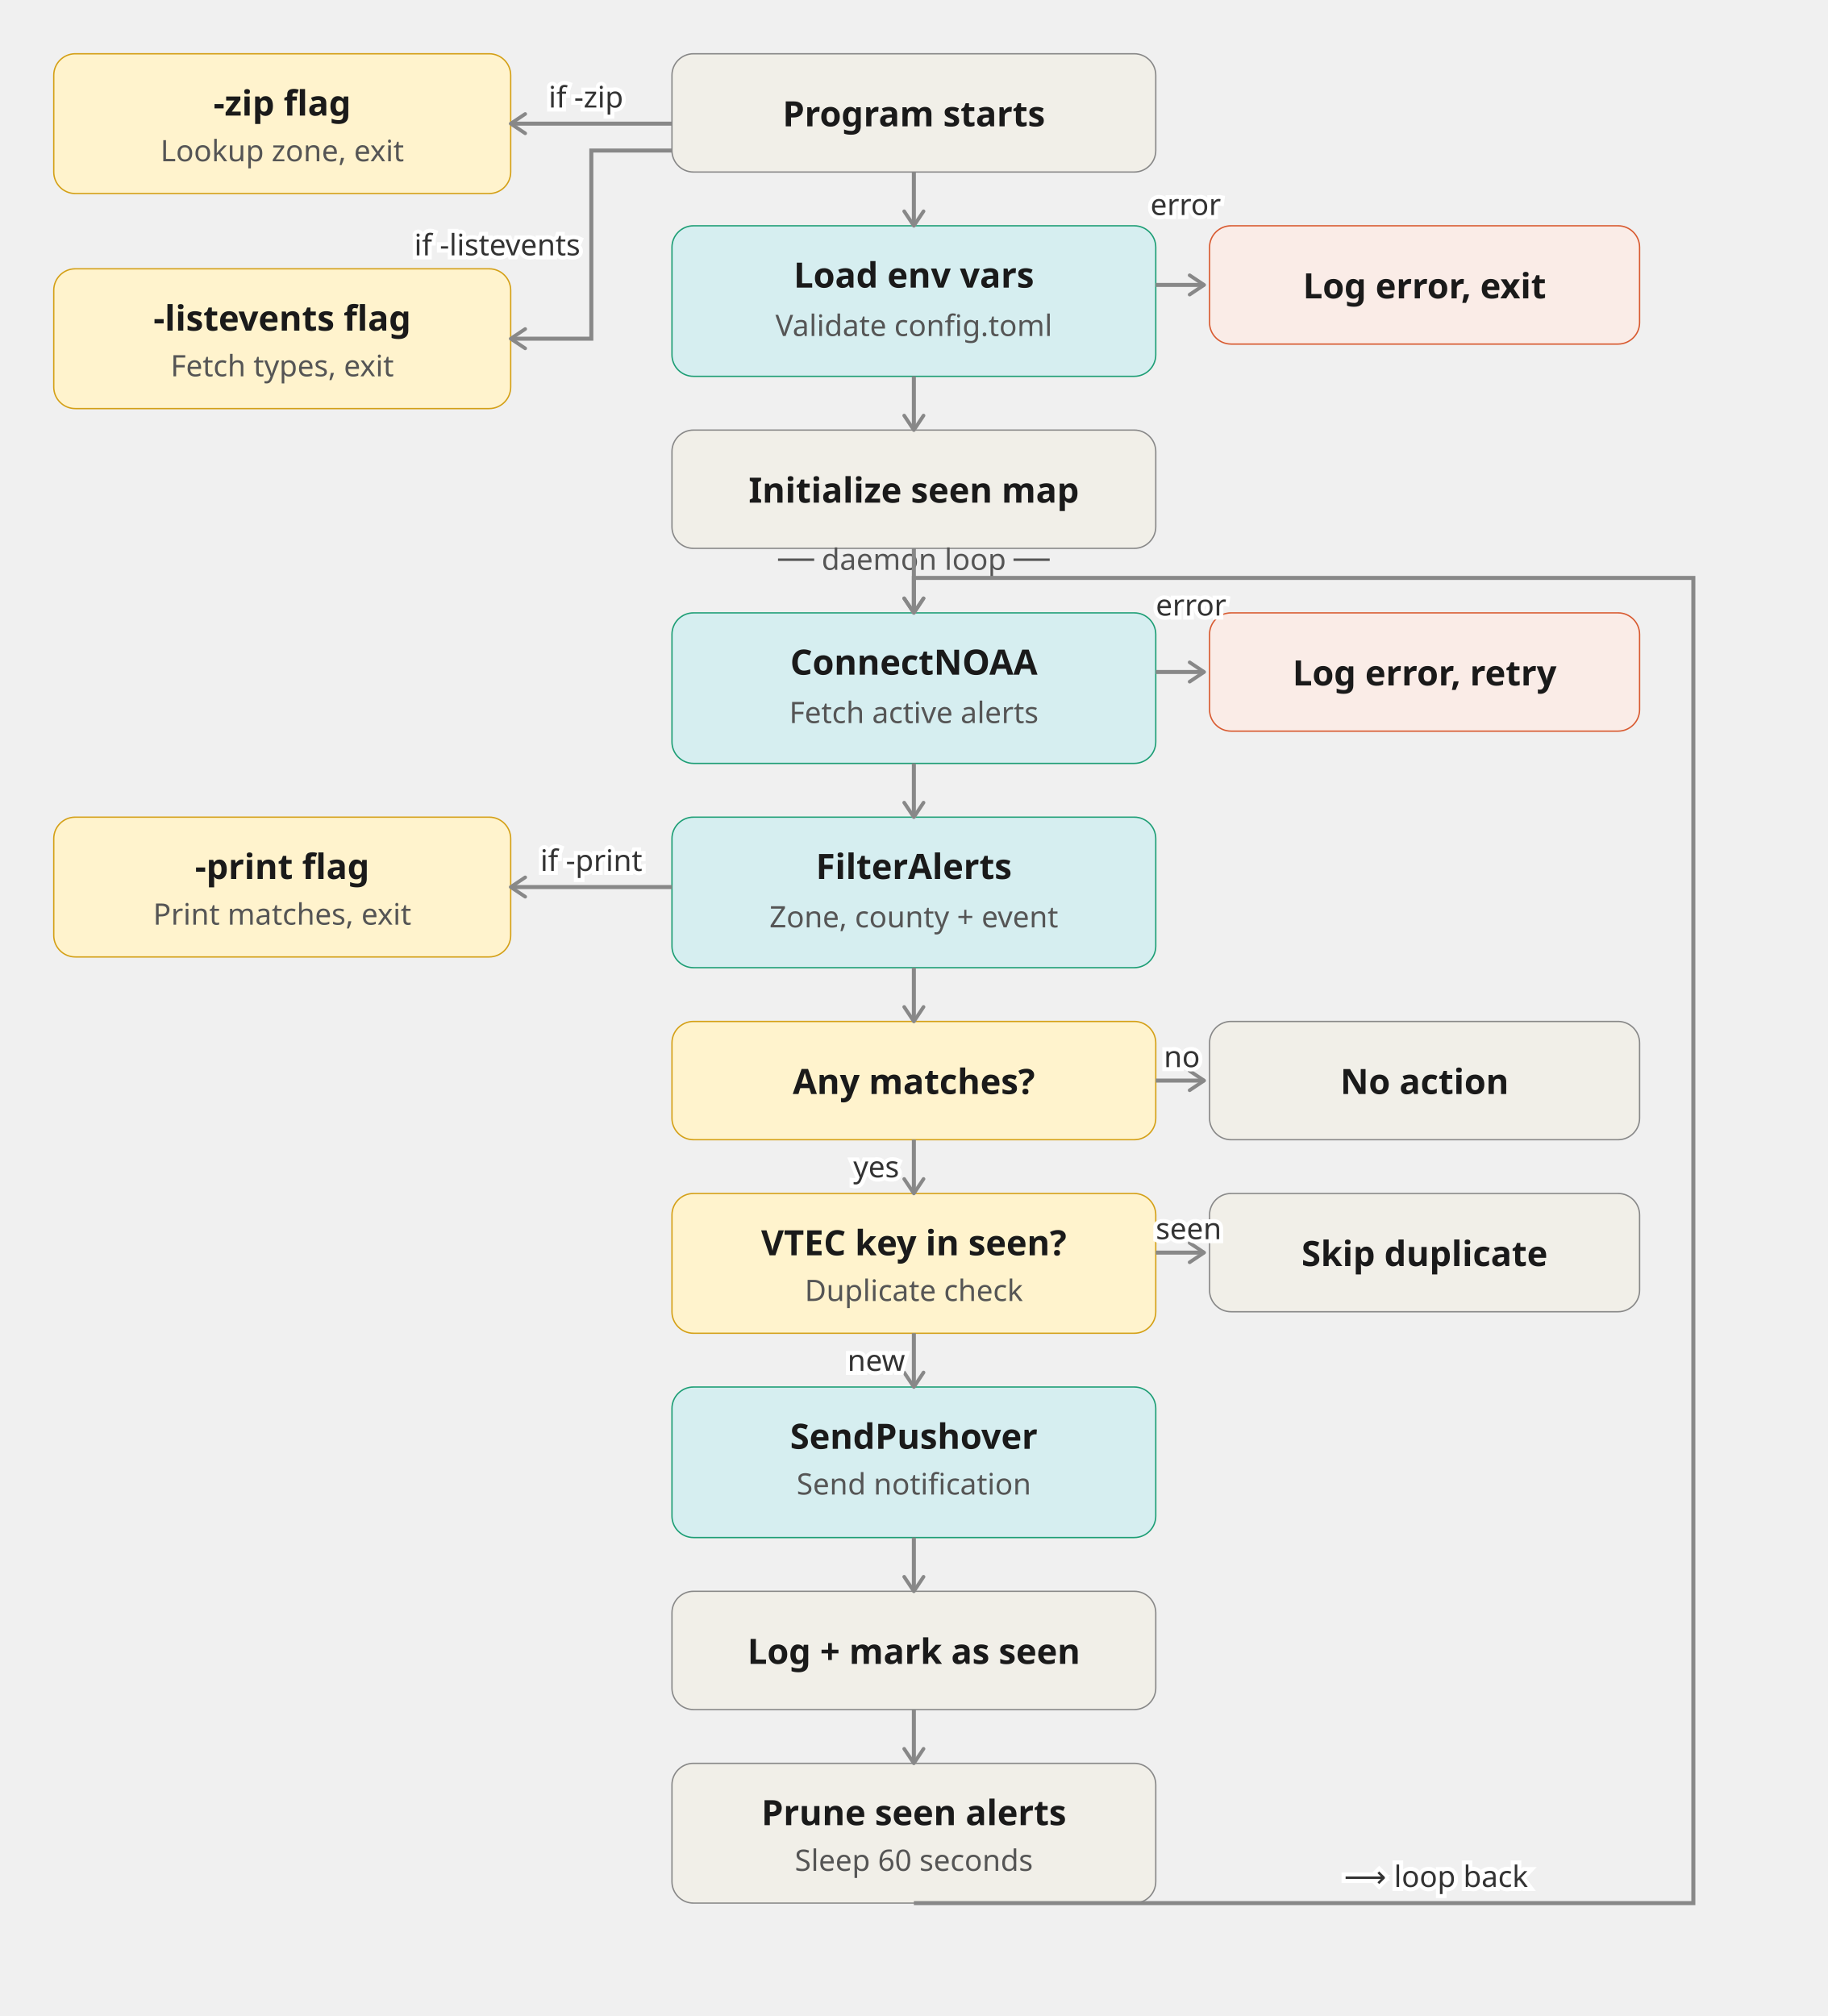
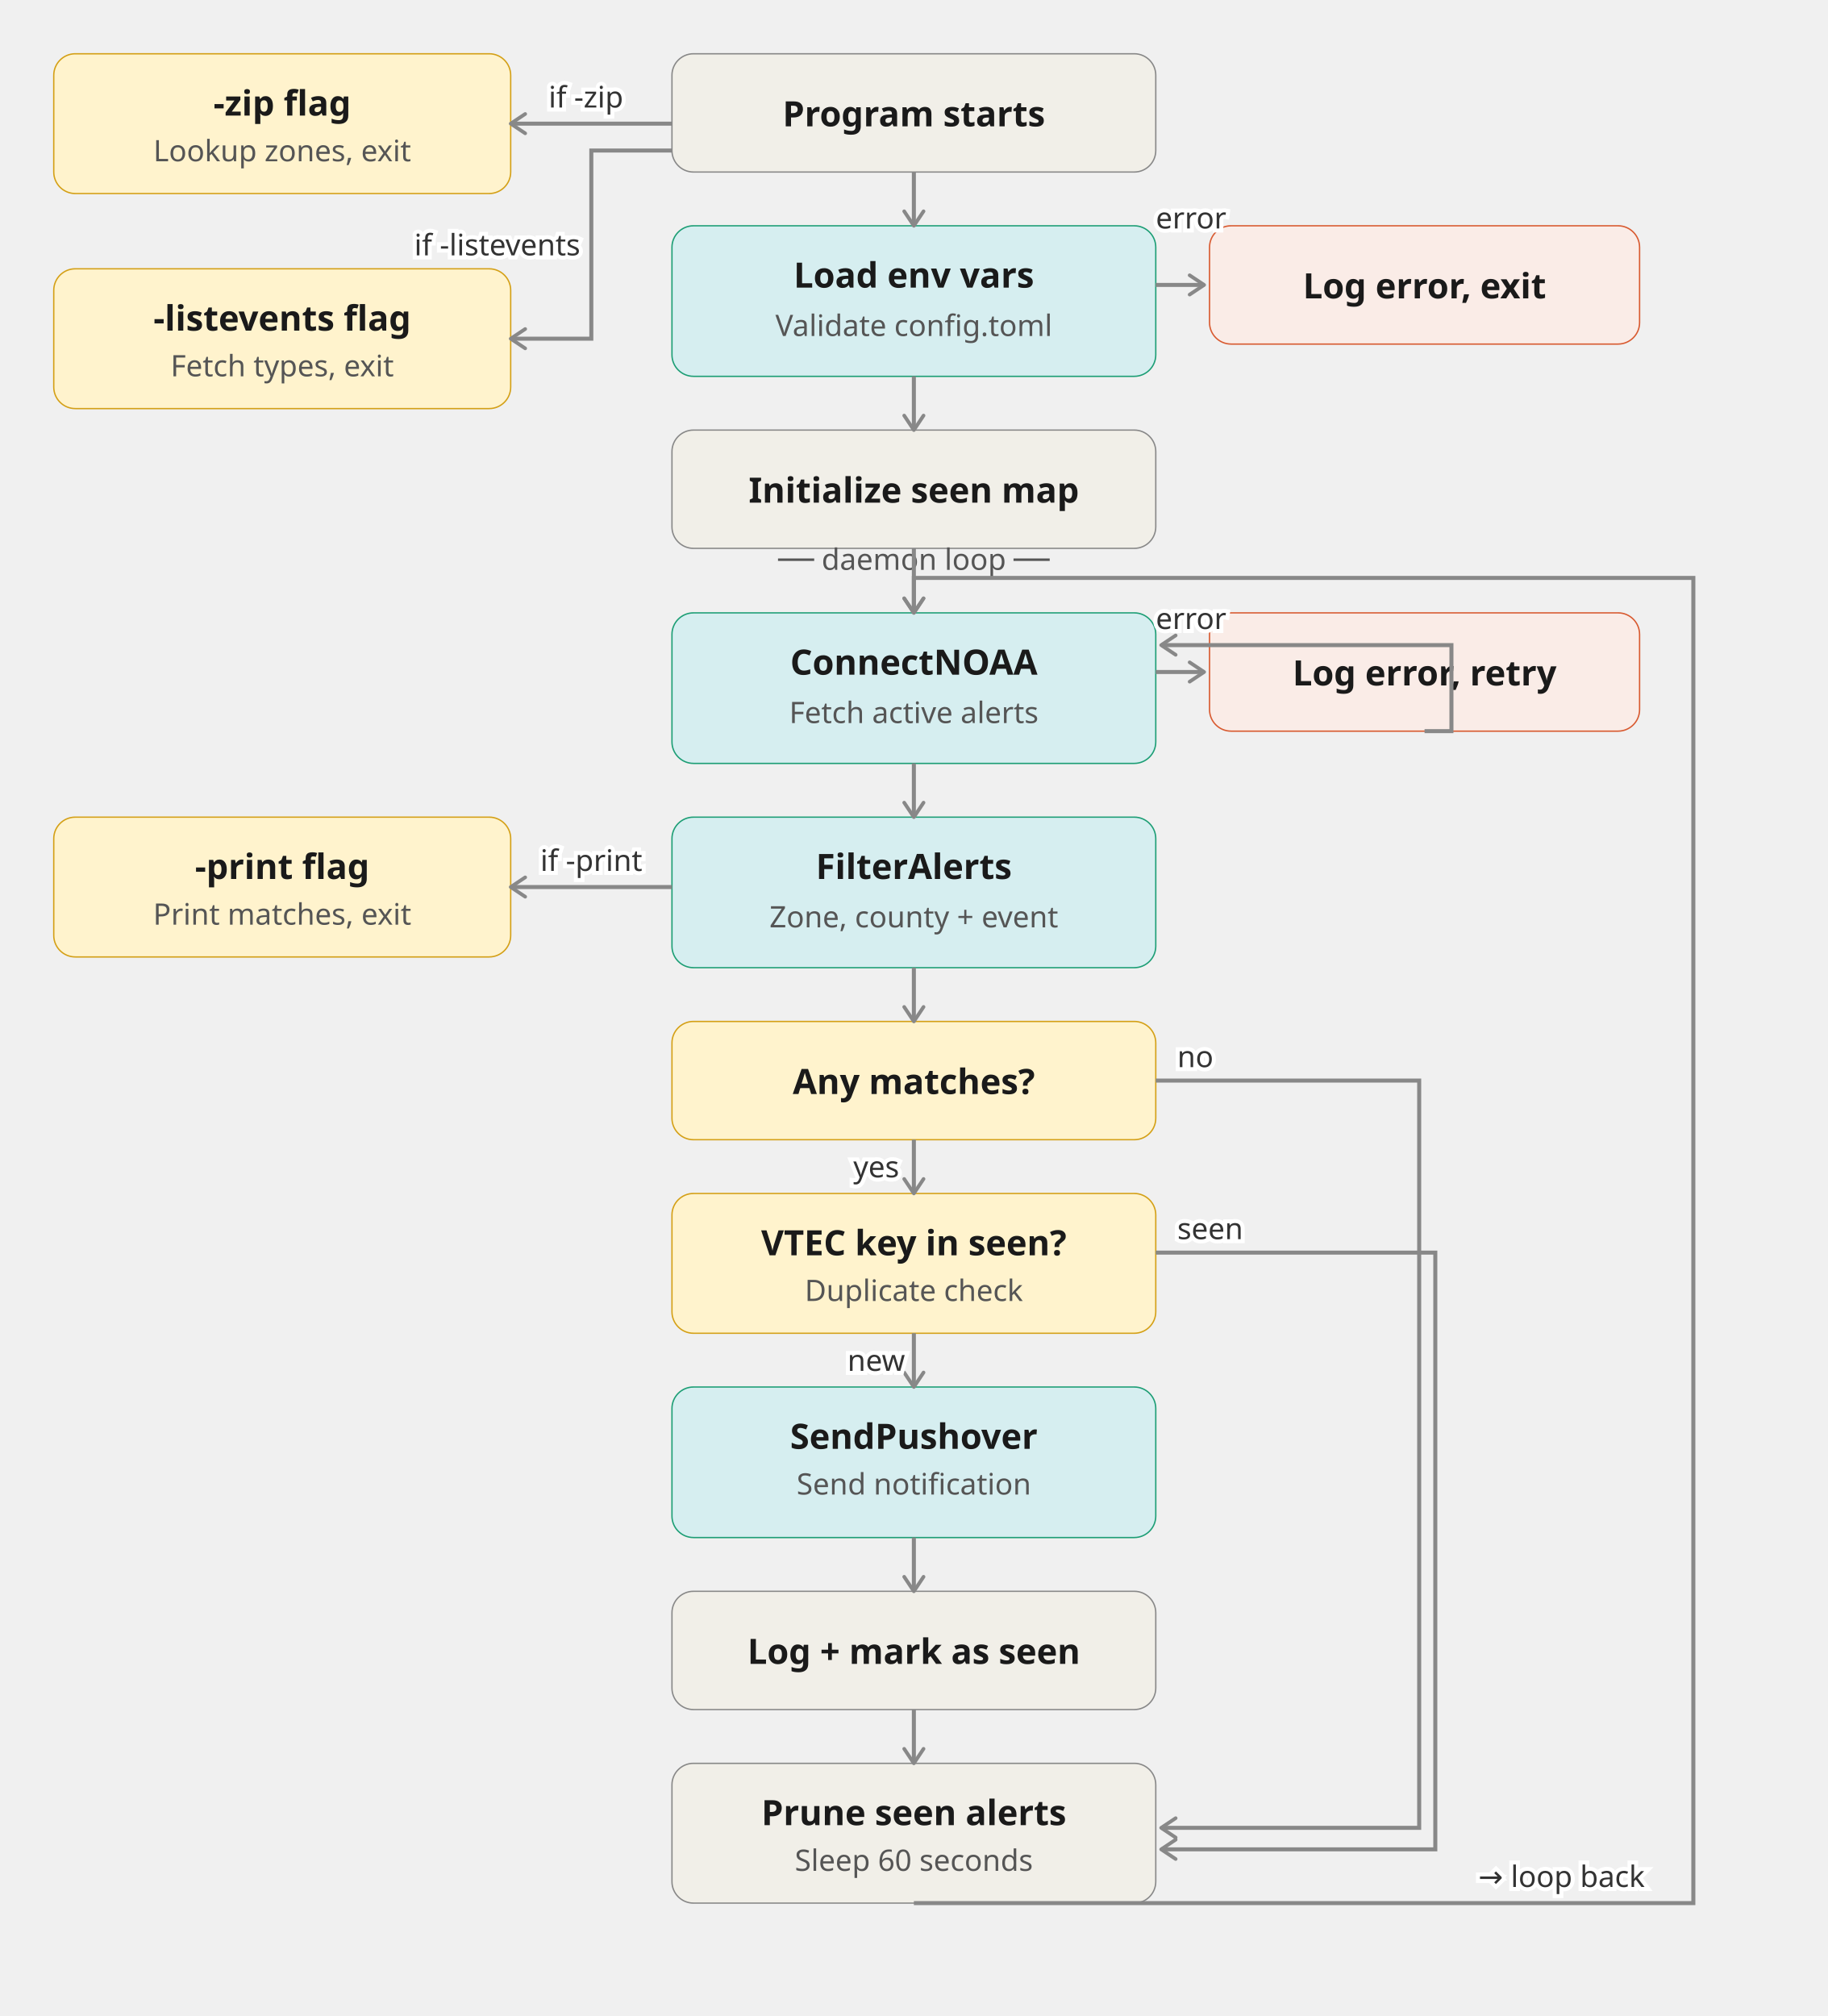
<svg xmlns="http://www.w3.org/2000/svg" width="680" viewBox="0 0 680 750" role="img">
  <defs>
    <marker id="arrow" viewBox="0 0 10 10" refX="8" refY="5" markerWidth="6" markerHeight="6" orient="auto-start-reverse">
      <path d="M2 1L8 5L2 9" fill="none" stroke="#888" stroke-width="1.5" stroke-linecap="round" stroke-linejoin="round" />
    </marker>
    <style>
-       text { font-family: system-ui, sans-serif; }
+     text { font-family: system-ui, sans-serif; }
    .th { font-size: 13px; font-weight: 600; fill: #1a1a1a; }
    .ts { font-size: 11px; font-weight: 400; fill: #555; }
    .lbl { stroke: white; stroke-width: 3px; paint-order: stroke fill; fill: #333; }
    .arr { stroke: #888; stroke-width: 1.5; fill: none; }
    .amber rect { fill: #FFF3CD; stroke: #D4A017; }
    .teal rect  { fill: #D6EEF0; stroke: #1D9E75; }
    .gray rect  { fill: #F1EFE8; stroke: #888; }
    .coral rect { fill: #FAECE7; stroke: #D85A30; }
-     </style>
+   </style>
  </defs>
  <g class="amber">
    <rect x="20" y="20" width="170" height="52" rx="8" stroke-width="0.5" />
    <text class="th" x="105" y="43" text-anchor="middle">-zip flag</text>
-     <text class="ts" x="105" y="60" text-anchor="middle">Lookup zone, exit</text>
+     <text class="ts" x="105" y="60" text-anchor="middle">Lookup zones, exit</text>
  </g>
  <g class="amber">
    <rect x="20" y="100" width="170" height="52" rx="8" stroke-width="0.5" />
    <text class="th" x="105" y="123" text-anchor="middle">-listevents flag</text>
    <text class="ts" x="105" y="140" text-anchor="middle">Fetch types, exit</text>
  </g>
  <g class="amber">
    <rect x="20" y="304" width="170" height="52" rx="8" stroke-width="0.5" />
    <text class="th" x="105" y="327" text-anchor="middle">-print flag</text>
    <text class="ts" x="105" y="344" text-anchor="middle">Print matches, exit</text>
  </g>
  <g class="gray">
    <rect x="250" y="20" width="180" height="44" rx="8" stroke-width="0.5" />
    <text class="th" x="340" y="47" text-anchor="middle">Program starts</text>
  </g>
  <g class="teal">
    <rect x="250" y="84" width="180" height="56" rx="8" stroke-width="0.5" />
    <text class="th" x="340" y="107" text-anchor="middle">Load env vars</text>
    <text class="ts" x="340" y="125" text-anchor="middle">Validate config.toml</text>
  </g>
  <g class="gray">
    <rect x="250" y="160" width="180" height="44" rx="8" stroke-width="0.5" />
    <text class="th" x="340" y="187" text-anchor="middle">Initialize seen map</text>
  </g>
  <text class="ts" x="340" y="212" text-anchor="middle" fill="#999">── daemon loop ──</text>
  <g class="teal">
    <rect x="250" y="228" width="180" height="56" rx="8" stroke-width="0.5" />
    <text class="th" x="340" y="251" text-anchor="middle">ConnectNOAA</text>
    <text class="ts" x="340" y="269" text-anchor="middle">Fetch active alerts</text>
  </g>
  <g class="teal">
    <rect x="250" y="304" width="180" height="56" rx="8" stroke-width="0.5" />
    <text class="th" x="340" y="327" text-anchor="middle">FilterAlerts</text>
    <text class="ts" x="340" y="345" text-anchor="middle">Zone, county + event</text>
  </g>
  <g class="amber">
    <rect x="250" y="380" width="180" height="44" rx="8" stroke-width="0.5" />
    <text class="th" x="340" y="407" text-anchor="middle">Any matches?</text>
  </g>
  <g class="amber">
    <rect x="250" y="444" width="180" height="52" rx="8" stroke-width="0.5" />
    <text class="th" x="340" y="467" text-anchor="middle">VTEC key in seen?</text>
    <text class="ts" x="340" y="484" text-anchor="middle">Duplicate check</text>
  </g>
  <g class="teal">
    <rect x="250" y="516" width="180" height="56" rx="8" stroke-width="0.5" />
    <text class="th" x="340" y="539" text-anchor="middle">SendPushover</text>
    <text class="ts" x="340" y="556" text-anchor="middle">Send notification</text>
  </g>
  <g class="gray">
    <rect x="250" y="592" width="180" height="44" rx="8" stroke-width="0.5" />
    <text class="th" x="340" y="619" text-anchor="middle">Log + mark as seen</text>
  </g>
  <g class="gray">
    <rect x="250" y="656" width="180" height="52" rx="8" stroke-width="0.5" />
    <text class="th" x="340" y="679" text-anchor="middle">Prune seen alerts</text>
    <text class="ts" x="340" y="696" text-anchor="middle">Sleep 60 seconds</text>
  </g>
  <g class="coral">
    <rect x="450" y="84" width="160" height="44" rx="8" stroke-width="0.5" />
    <text class="th" x="530" y="111" text-anchor="middle">Log error, exit</text>
  </g>
  <g class="coral">
    <rect x="450" y="228" width="160" height="44" rx="8" stroke-width="0.5" />
    <text class="th" x="530" y="255" text-anchor="middle">Log error, retry</text>
  </g>
-   <g class="gray">
-     <rect x="450" y="380" width="160" height="44" rx="8" stroke-width="0.5" />
-     <text class="th" x="530" y="407" text-anchor="middle">No action</text>
-   </g>
-   <g class="gray">
-     <rect x="450" y="444" width="160" height="44" rx="8" stroke-width="0.5" />
-     <text class="th" x="530" y="471" text-anchor="middle">Skip duplicate</text>
-   </g>
  <line x1="340" y1="64" x2="340" y2="84" class="arr" marker-end="url(#arrow)" />
  <line x1="340" y1="140" x2="340" y2="160" class="arr" marker-end="url(#arrow)" />
  <line x1="340" y1="204" x2="340" y2="228" class="arr" marker-end="url(#arrow)" />
  <line x1="340" y1="284" x2="340" y2="304" class="arr" marker-end="url(#arrow)" />
  <line x1="340" y1="360" x2="340" y2="380" class="arr" marker-end="url(#arrow)" />
  <line x1="340" y1="424" x2="340" y2="444" class="arr" marker-end="url(#arrow)" />
  <line x1="340" y1="496" x2="340" y2="516" class="arr" marker-end="url(#arrow)" />
  <line x1="340" y1="572" x2="340" y2="592" class="arr" marker-end="url(#arrow)" />
  <line x1="340" y1="636" x2="340" y2="656" class="arr" marker-end="url(#arrow)" />
  <line x1="250" y1="46" x2="190" y2="46" class="arr" marker-end="url(#arrow)" />
  <path d="M250,56 L220,56 L220,126 L190,126" class="arr" marker-end="url(#arrow)" />
  <line x1="250" y1="330" x2="190" y2="330" class="arr" marker-end="url(#arrow)" />
  <line x1="430" y1="106" x2="448" y2="106" class="arr" marker-end="url(#arrow)" />
  <line x1="430" y1="250" x2="448" y2="250" class="arr" marker-end="url(#arrow)" />
-   <line x1="430" y1="402" x2="448" y2="402" class="arr" marker-end="url(#arrow)" />
-   <line x1="430" y1="466" x2="448" y2="466" class="arr" marker-end="url(#arrow)" />
+   <path d="M530,272 L540,272 L540,240 L432,240" class="arr" marker-end="url(#arrow)" />
+   <path d="M430,402 L528,402 L528,680 L432,680" class="arr" marker-end="url(#arrow)" />
+   <path d="M430,466 L534,466 L534,688 L432,688" class="arr" marker-end="url(#arrow)" />
  <path d="M340,708 L630,708 L630,215 L340,215 L340,228" class="arr" marker-end="url(#arrow)" />
  <text class="ts lbl" x="218" y="40" text-anchor="middle">if -zip</text>
  <text class="ts lbl" x="185" y="95" text-anchor="middle">if -listevents</text>
  <text class="ts lbl" x="220" y="324" text-anchor="middle">if -print</text>
-   <text class="ts lbl" x="428" y="80" text-anchor="start">error</text>
-   <text class="ts lbl" x="430" y="229" text-anchor="start">error</text>
+   <text class="ts lbl" x="430" y="85" text-anchor="start">error</text>
+   <text class="ts lbl" x="430" y="234" text-anchor="start">error</text>
  <text class="ts lbl" x="326" y="438" text-anchor="middle">yes</text>
-   <text class="ts lbl" x="433" y="397" text-anchor="start">no</text>
+   <text class="ts lbl" x="438" y="397" text-anchor="start">no</text>
  <text class="ts lbl" x="326" y="510" text-anchor="middle">new</text>
-   <text class="ts lbl" x="430" y="461" text-anchor="start">seen</text>
-   <text class="ts lbl" x="500" y="702" text-anchor="start">⟶ loop back</text>
+   <text class="ts lbl" x="438" y="461" text-anchor="start">seen</text>
+   <text class="ts lbl" x="550" y="702" text-anchor="start">→ loop back</text>
</svg>
